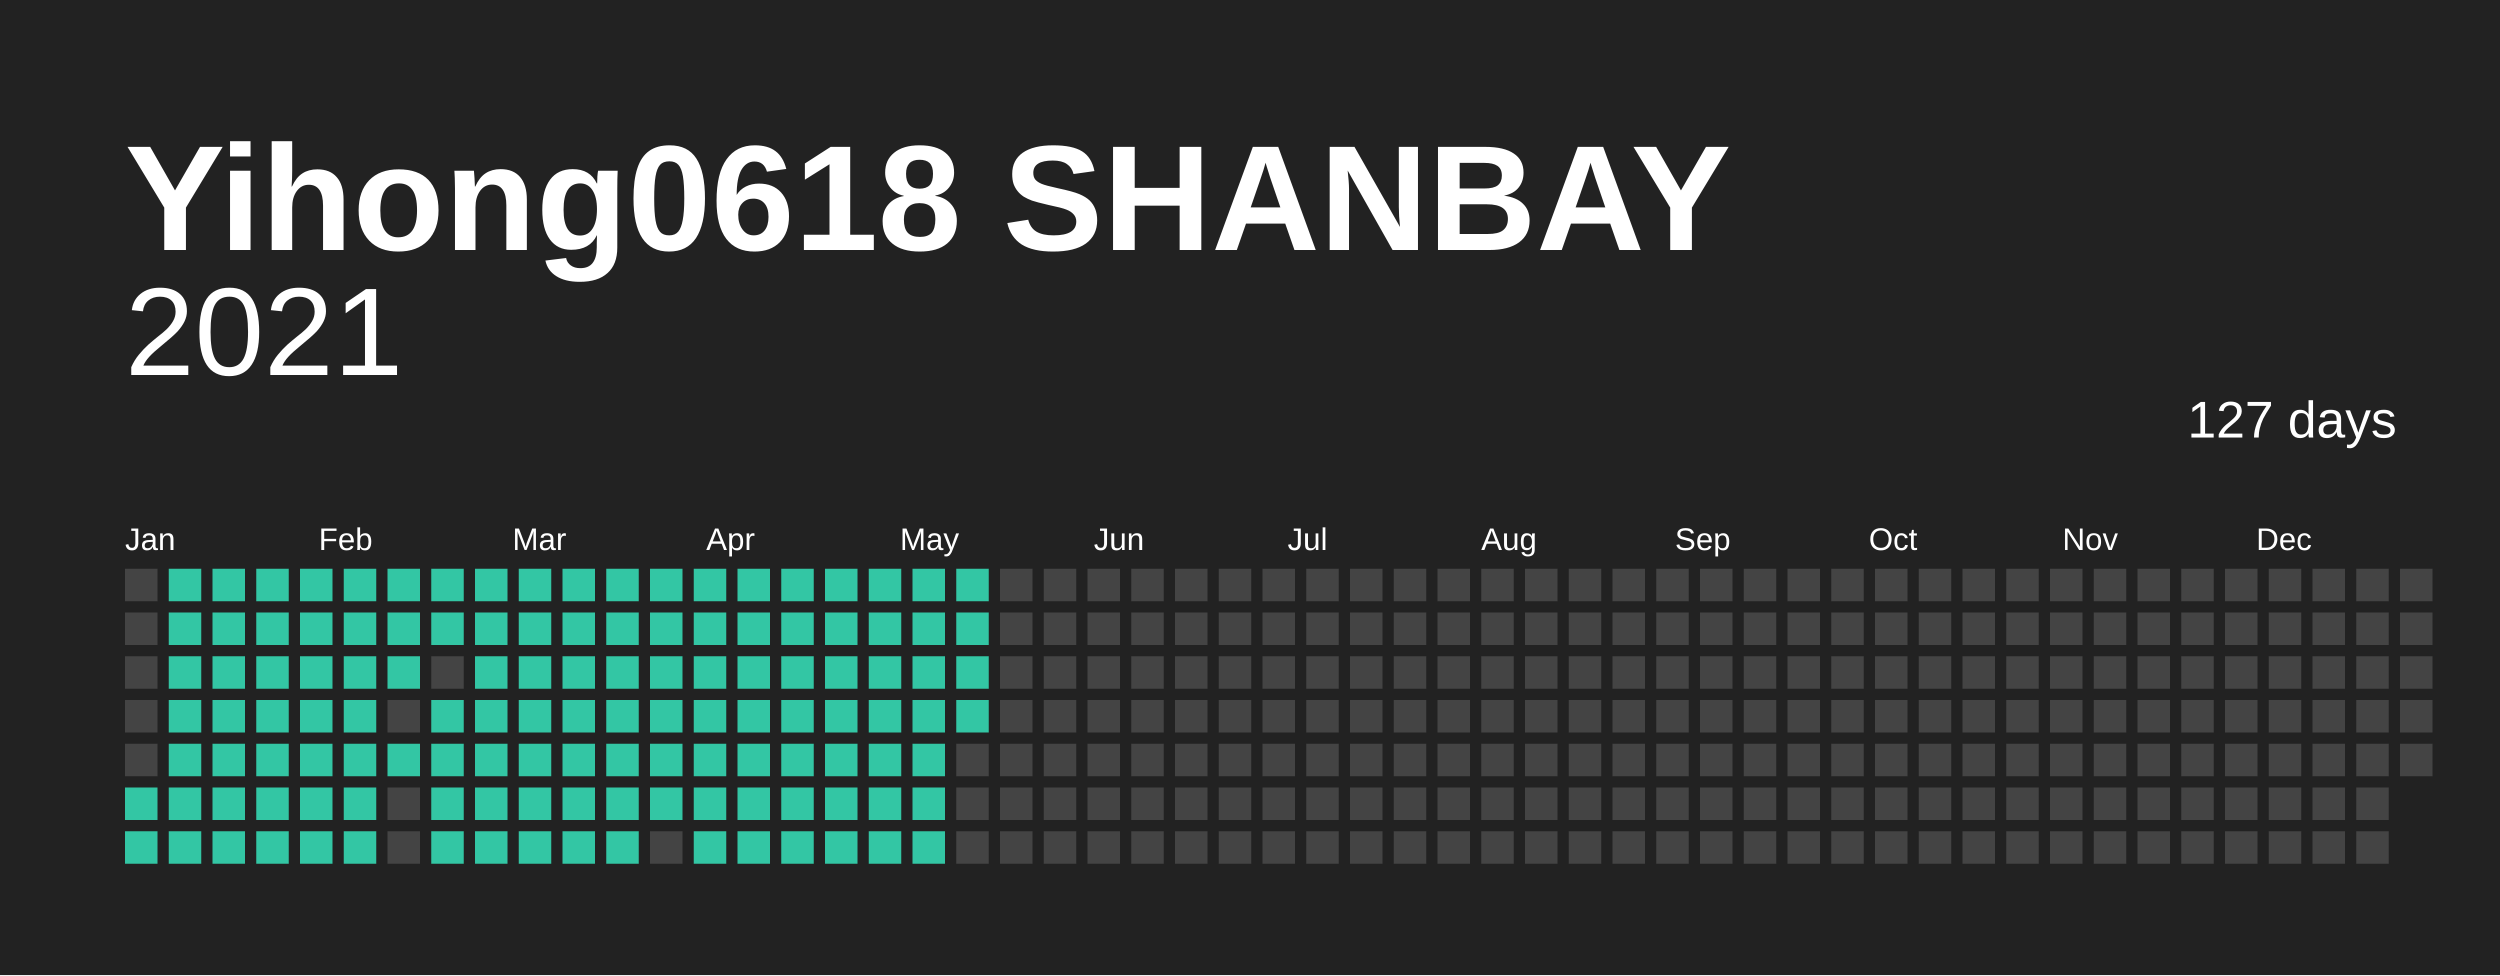
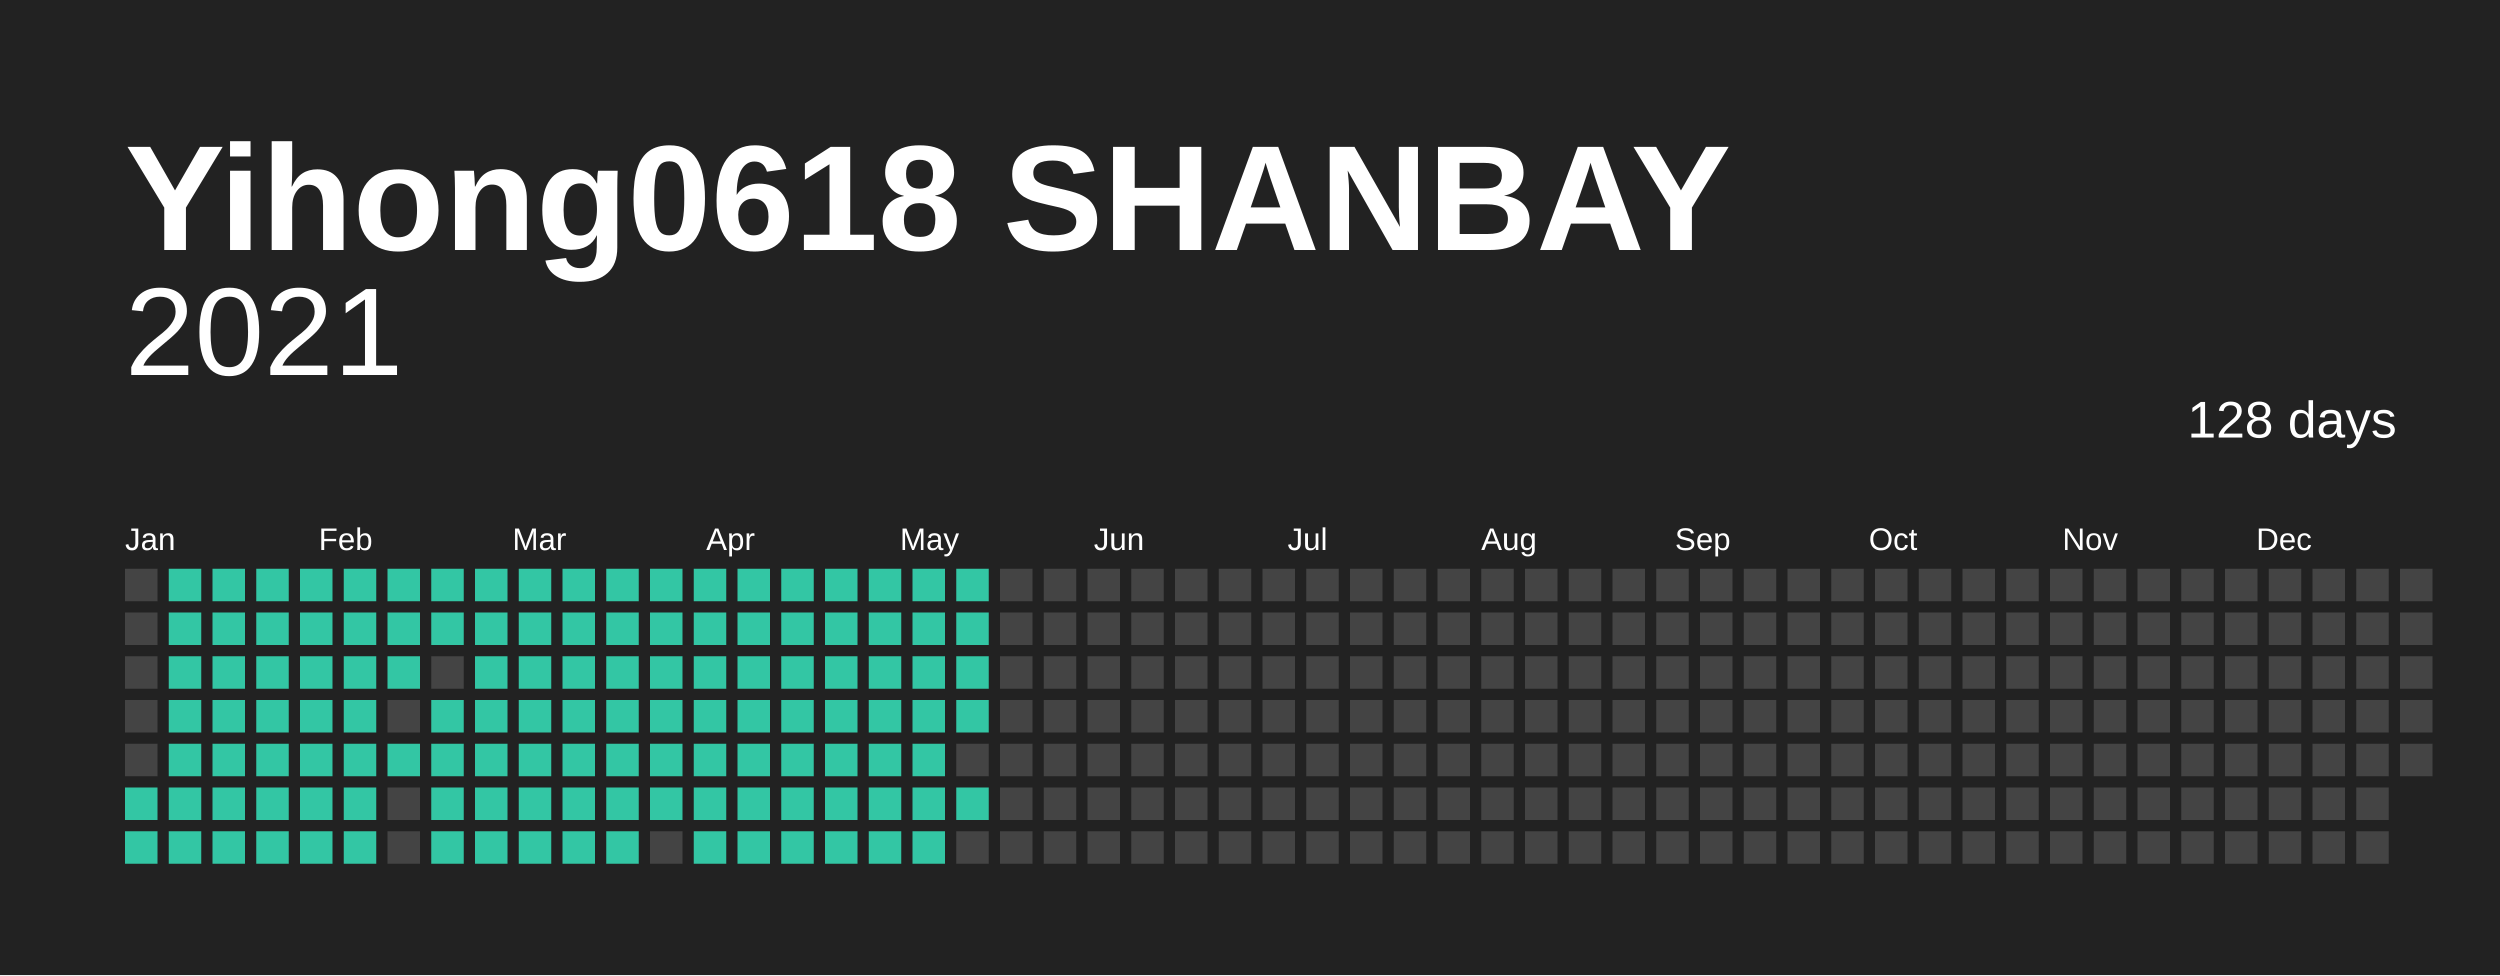
<svg xmlns="http://www.w3.org/2000/svg" baseProfile="full" height="78mm" version="1.1" viewBox="0,0,200,78" width="200mm">
  <defs />
  <rect fill="#222222" height="78" width="200" x="0" y="0" />
  <text fill="#FFFFFF" style="font-size:12px; font-family:Arial; font-weight:bold;" x="10" y="20">Yihong0618 SHANBAY</text>
  <text alignment-baseline="hanging" fill="#FFFFFF" style="font-size:10.0px; font-family:Arial;" x="10" y="30">2021</text>
-   <text alignment-baseline="hanging" fill="#FFFFFF" style="font-size:4.125px; font-family:Arial;" x="175" y="35">127 days</text>
+   <text alignment-baseline="hanging" fill="#FFFFFF" style="font-size:4.125px; font-family:Arial;" x="175" y="35">128 days</text>
  <text fill="#FFFFFF" style="font-size:2.5px; font-family:Arial" x="10.0" y="44">Jan</text>
  <text fill="#FFFFFF" style="font-size:2.5px; font-family:Arial" x="25.5" y="44">Feb</text>
  <text fill="#FFFFFF" style="font-size:2.5px; font-family:Arial" x="41.0" y="44">Mar</text>
  <text fill="#FFFFFF" style="font-size:2.5px; font-family:Arial" x="56.5" y="44">Apr</text>
  <text fill="#FFFFFF" style="font-size:2.5px; font-family:Arial" x="72.0" y="44">May</text>
  <text fill="#FFFFFF" style="font-size:2.5px; font-family:Arial" x="87.5" y="44">Jun</text>
  <text fill="#FFFFFF" style="font-size:2.5px; font-family:Arial" x="103.0" y="44">Jul</text>
  <text fill="#FFFFFF" style="font-size:2.5px; font-family:Arial" x="118.5" y="44">Aug</text>
  <text fill="#FFFFFF" style="font-size:2.5px; font-family:Arial" x="134.0" y="44">Sep</text>
  <text fill="#FFFFFF" style="font-size:2.5px; font-family:Arial" x="149.5" y="44">Oct</text>
  <text fill="#FFFFFF" style="font-size:2.5px; font-family:Arial" x="165.0" y="44">Nov</text>
  <text fill="#FFFFFF" style="font-size:2.5px; font-family:Arial" x="180.5" y="44">Dec</text>
  <rect fill="#444444" height="2.6" width="2.6" x="10.0" y="45.5" />
  <rect fill="#444444" height="2.6" width="2.6" x="10.0" y="49.0" />
  <rect fill="#444444" height="2.6" width="2.6" x="10.0" y="52.5" />
  <rect fill="#444444" height="2.6" width="2.6" x="10.0" y="56.0" />
  <rect fill="#444444" height="2.6" width="2.6" x="10.0" y="59.5" />
  <rect fill="#33C6A4" height="2.6" width="2.6" x="10.0" y="63.0" />
  <rect fill="#33C6A4" height="2.6" width="2.6" x="10.0" y="66.5" />
  <rect fill="#33C6A4" height="2.6" width="2.6" x="13.5" y="45.5" />
  <rect fill="#33C6A4" height="2.6" width="2.6" x="13.5" y="49.0" />
  <rect fill="#33C6A4" height="2.6" width="2.6" x="13.5" y="52.5" />
  <rect fill="#33C6A4" height="2.6" width="2.6" x="13.5" y="56.0" />
  <rect fill="#33C6A4" height="2.6" width="2.6" x="13.5" y="59.5" />
  <rect fill="#33C6A4" height="2.6" width="2.6" x="13.5" y="63.0" />
  <rect fill="#33C6A4" height="2.6" width="2.6" x="13.5" y="66.5" />
  <rect fill="#33C6A4" height="2.6" width="2.6" x="17.0" y="45.5" />
  <rect fill="#33C6A4" height="2.6" width="2.6" x="17.0" y="49.0" />
  <rect fill="#33C6A4" height="2.6" width="2.6" x="17.0" y="52.5" />
  <rect fill="#33C6A4" height="2.6" width="2.6" x="17.0" y="56.0" />
  <rect fill="#33C6A4" height="2.6" width="2.6" x="17.0" y="59.5" />
  <rect fill="#33C6A4" height="2.6" width="2.6" x="17.0" y="63.0" />
  <rect fill="#33C6A4" height="2.6" width="2.6" x="17.0" y="66.5" />
  <rect fill="#33C6A4" height="2.6" width="2.6" x="20.5" y="45.5" />
  <rect fill="#33C6A4" height="2.6" width="2.6" x="20.5" y="49.0" />
  <rect fill="#33C6A4" height="2.6" width="2.6" x="20.5" y="52.5" />
  <rect fill="#33C6A4" height="2.6" width="2.6" x="20.5" y="56.0" />
  <rect fill="#33C6A4" height="2.6" width="2.6" x="20.5" y="59.5" />
  <rect fill="#33C6A4" height="2.6" width="2.6" x="20.5" y="63.0" />
  <rect fill="#33C6A4" height="2.6" width="2.6" x="20.5" y="66.5" />
  <rect fill="#33C6A4" height="2.6" width="2.6" x="24.0" y="45.5" />
  <rect fill="#33C6A4" height="2.6" width="2.6" x="24.0" y="49.0" />
  <rect fill="#33C6A4" height="2.6" width="2.6" x="24.0" y="52.5" />
  <rect fill="#33C6A4" height="2.6" width="2.6" x="24.0" y="56.0" />
  <rect fill="#33C6A4" height="2.6" width="2.6" x="24.0" y="59.5" />
  <rect fill="#33C6A4" height="2.6" width="2.6" x="24.0" y="63.0" />
  <rect fill="#33C6A4" height="2.6" width="2.6" x="24.0" y="66.5" />
  <rect fill="#33C6A4" height="2.6" width="2.6" x="27.5" y="45.5" />
  <rect fill="#33C6A4" height="2.6" width="2.6" x="27.5" y="49.0" />
  <rect fill="#33C6A4" height="2.6" width="2.6" x="27.5" y="52.5" />
  <rect fill="#33C6A4" height="2.6" width="2.6" x="27.5" y="56.0" />
  <rect fill="#33C6A4" height="2.6" width="2.6" x="27.5" y="59.5" />
  <rect fill="#33C6A4" height="2.6" width="2.6" x="27.5" y="63.0" />
  <rect fill="#33C6A4" height="2.6" width="2.6" x="27.5" y="66.5" />
  <rect fill="#33C6A4" height="2.6" width="2.6" x="31.0" y="45.5" />
  <rect fill="#33C6A4" height="2.6" width="2.6" x="31.0" y="49.0" />
  <rect fill="#33C6A4" height="2.6" width="2.6" x="31.0" y="52.5" />
  <rect fill="#444444" height="2.6" width="2.6" x="31.0" y="56.0" />
  <rect fill="#33C6A4" height="2.6" width="2.6" x="31.0" y="59.5" />
  <rect fill="#444444" height="2.6" width="2.6" x="31.0" y="63.0" />
  <rect fill="#444444" height="2.6" width="2.6" x="31.0" y="66.5" />
  <rect fill="#33C6A4" height="2.6" width="2.6" x="34.5" y="45.5" />
  <rect fill="#33C6A4" height="2.6" width="2.6" x="34.5" y="49.0" />
  <rect fill="#444444" height="2.6" width="2.6" x="34.5" y="52.5" />
  <rect fill="#33C6A4" height="2.6" width="2.6" x="34.5" y="56.0" />
  <rect fill="#33C6A4" height="2.6" width="2.6" x="34.5" y="59.5" />
  <rect fill="#33C6A4" height="2.6" width="2.6" x="34.5" y="63.0" />
  <rect fill="#33C6A4" height="2.6" width="2.6" x="34.5" y="66.5" />
  <rect fill="#33C6A4" height="2.6" width="2.6" x="38.0" y="45.5" />
  <rect fill="#33C6A4" height="2.6" width="2.6" x="38.0" y="49.0" />
  <rect fill="#33C6A4" height="2.6" width="2.6" x="38.0" y="52.5" />
  <rect fill="#33C6A4" height="2.6" width="2.6" x="38.0" y="56.0" />
  <rect fill="#33C6A4" height="2.6" width="2.6" x="38.0" y="59.5" />
  <rect fill="#33C6A4" height="2.6" width="2.6" x="38.0" y="63.0" />
  <rect fill="#33C6A4" height="2.6" width="2.6" x="38.0" y="66.5" />
  <rect fill="#33C6A4" height="2.6" width="2.6" x="41.5" y="45.5" />
  <rect fill="#33C6A4" height="2.6" width="2.6" x="41.5" y="49.0" />
  <rect fill="#33C6A4" height="2.6" width="2.6" x="41.5" y="52.5" />
  <rect fill="#33C6A4" height="2.6" width="2.6" x="41.5" y="56.0" />
  <rect fill="#33C6A4" height="2.6" width="2.6" x="41.5" y="59.5" />
  <rect fill="#33C6A4" height="2.6" width="2.6" x="41.5" y="63.0" />
  <rect fill="#33C6A4" height="2.6" width="2.6" x="41.5" y="66.5" />
  <rect fill="#33C6A4" height="2.6" width="2.6" x="45.0" y="45.5" />
  <rect fill="#33C6A4" height="2.6" width="2.6" x="45.0" y="49.0" />
  <rect fill="#33C6A4" height="2.6" width="2.6" x="45.0" y="52.5" />
  <rect fill="#33C6A4" height="2.6" width="2.6" x="45.0" y="56.0" />
  <rect fill="#33C6A4" height="2.6" width="2.6" x="45.0" y="59.5" />
  <rect fill="#33C6A4" height="2.6" width="2.6" x="45.0" y="63.0" />
  <rect fill="#33C6A4" height="2.6" width="2.6" x="45.0" y="66.5" />
  <rect fill="#33C6A4" height="2.6" width="2.6" x="48.5" y="45.5" />
  <rect fill="#33C6A4" height="2.6" width="2.6" x="48.5" y="49.0" />
  <rect fill="#33C6A4" height="2.6" width="2.6" x="48.5" y="52.5" />
  <rect fill="#33C6A4" height="2.6" width="2.6" x="48.5" y="56.0" />
  <rect fill="#33C6A4" height="2.6" width="2.6" x="48.5" y="59.5" />
  <rect fill="#33C6A4" height="2.6" width="2.6" x="48.5" y="63.0" />
  <rect fill="#33C6A4" height="2.6" width="2.6" x="48.5" y="66.5" />
  <rect fill="#33C6A4" height="2.6" width="2.6" x="52.0" y="45.5" />
  <rect fill="#33C6A4" height="2.6" width="2.6" x="52.0" y="49.0" />
  <rect fill="#33C6A4" height="2.6" width="2.6" x="52.0" y="52.5" />
  <rect fill="#33C6A4" height="2.6" width="2.6" x="52.0" y="56.0" />
  <rect fill="#33C6A4" height="2.6" width="2.6" x="52.0" y="59.5" />
  <rect fill="#33C6A4" height="2.6" width="2.6" x="52.0" y="63.0" />
  <rect fill="#444444" height="2.6" width="2.6" x="52.0" y="66.5" />
  <rect fill="#33C6A4" height="2.6" width="2.6" x="55.5" y="45.5" />
  <rect fill="#33C6A4" height="2.6" width="2.6" x="55.5" y="49.0" />
  <rect fill="#33C6A4" height="2.6" width="2.6" x="55.5" y="52.5" />
  <rect fill="#33C6A4" height="2.6" width="2.6" x="55.5" y="56.0" />
  <rect fill="#33C6A4" height="2.6" width="2.6" x="55.5" y="59.5" />
  <rect fill="#33C6A4" height="2.6" width="2.6" x="55.5" y="63.0" />
  <rect fill="#33C6A4" height="2.6" width="2.6" x="55.5" y="66.5" />
  <rect fill="#33C6A4" height="2.6" width="2.6" x="59.0" y="45.5" />
  <rect fill="#33C6A4" height="2.6" width="2.6" x="59.0" y="49.0" />
  <rect fill="#33C6A4" height="2.6" width="2.6" x="59.0" y="52.5" />
  <rect fill="#33C6A4" height="2.6" width="2.6" x="59.0" y="56.0" />
  <rect fill="#33C6A4" height="2.6" width="2.6" x="59.0" y="59.5" />
  <rect fill="#33C6A4" height="2.6" width="2.6" x="59.0" y="63.0" />
  <rect fill="#33C6A4" height="2.6" width="2.6" x="59.0" y="66.5" />
  <rect fill="#33C6A4" height="2.6" width="2.6" x="62.5" y="45.5" />
  <rect fill="#33C6A4" height="2.6" width="2.6" x="62.5" y="49.0" />
  <rect fill="#33C6A4" height="2.6" width="2.6" x="62.5" y="52.5" />
  <rect fill="#33C6A4" height="2.6" width="2.6" x="62.5" y="56.0" />
  <rect fill="#33C6A4" height="2.6" width="2.6" x="62.5" y="59.5" />
  <rect fill="#33C6A4" height="2.6" width="2.6" x="62.5" y="63.0" />
  <rect fill="#33C6A4" height="2.6" width="2.6" x="62.5" y="66.5" />
  <rect fill="#33C6A4" height="2.6" width="2.6" x="66.0" y="45.5" />
  <rect fill="#33C6A4" height="2.6" width="2.6" x="66.0" y="49.0" />
  <rect fill="#33C6A4" height="2.6" width="2.6" x="66.0" y="52.5" />
  <rect fill="#33C6A4" height="2.6" width="2.6" x="66.0" y="56.0" />
  <rect fill="#33C6A4" height="2.6" width="2.6" x="66.0" y="59.5" />
  <rect fill="#33C6A4" height="2.6" width="2.6" x="66.0" y="63.0" />
  <rect fill="#33C6A4" height="2.6" width="2.6" x="66.0" y="66.5" />
  <rect fill="#33C6A4" height="2.6" width="2.6" x="69.5" y="45.5" />
  <rect fill="#33C6A4" height="2.6" width="2.6" x="69.5" y="49.0" />
  <rect fill="#33C6A4" height="2.6" width="2.6" x="69.5" y="52.5" />
  <rect fill="#33C6A4" height="2.6" width="2.6" x="69.5" y="56.0" />
  <rect fill="#33C6A4" height="2.6" width="2.6" x="69.5" y="59.5" />
  <rect fill="#33C6A4" height="2.6" width="2.6" x="69.5" y="63.0" />
  <rect fill="#33C6A4" height="2.6" width="2.6" x="69.5" y="66.5" />
  <rect fill="#33C6A4" height="2.6" width="2.6" x="73.0" y="45.5" />
  <rect fill="#33C6A4" height="2.6" width="2.6" x="73.0" y="49.0" />
  <rect fill="#33C6A4" height="2.6" width="2.6" x="73.0" y="52.5" />
  <rect fill="#33C6A4" height="2.6" width="2.6" x="73.0" y="56.0" />
  <rect fill="#33C6A4" height="2.6" width="2.6" x="73.0" y="59.5" />
  <rect fill="#33C6A4" height="2.6" width="2.6" x="73.0" y="63.0" />
  <rect fill="#33C6A4" height="2.6" width="2.6" x="73.0" y="66.5" />
  <rect fill="#33C6A4" height="2.6" width="2.6" x="76.5" y="45.5" />
  <rect fill="#33C6A4" height="2.6" width="2.6" x="76.5" y="49.0" />
  <rect fill="#33C6A4" height="2.6" width="2.6" x="76.5" y="52.5" />
  <rect fill="#33C6A4" height="2.6" width="2.6" x="76.5" y="56.0" />
  <rect fill="#444444" height="2.6" width="2.6" x="76.5" y="59.5" />
-   <rect fill="#444444" height="2.6" width="2.6" x="76.5" y="63.0" />
+   <rect fill="#33C6A4" height="2.6" width="2.6" x="76.5" y="63.0" />
  <rect fill="#444444" height="2.6" width="2.6" x="76.5" y="66.5" />
  <rect fill="#444444" height="2.6" width="2.6" x="80.0" y="45.5" />
  <rect fill="#444444" height="2.6" width="2.6" x="80.0" y="49.0" />
  <rect fill="#444444" height="2.6" width="2.6" x="80.0" y="52.5" />
  <rect fill="#444444" height="2.6" width="2.6" x="80.0" y="56.0" />
  <rect fill="#444444" height="2.6" width="2.6" x="80.0" y="59.5" />
  <rect fill="#444444" height="2.6" width="2.6" x="80.0" y="63.0" />
  <rect fill="#444444" height="2.6" width="2.6" x="80.0" y="66.5" />
  <rect fill="#444444" height="2.6" width="2.6" x="83.5" y="45.5" />
  <rect fill="#444444" height="2.6" width="2.6" x="83.5" y="49.0" />
  <rect fill="#444444" height="2.6" width="2.6" x="83.5" y="52.5" />
  <rect fill="#444444" height="2.6" width="2.6" x="83.5" y="56.0" />
  <rect fill="#444444" height="2.6" width="2.6" x="83.5" y="59.5" />
  <rect fill="#444444" height="2.6" width="2.6" x="83.5" y="63.0" />
  <rect fill="#444444" height="2.6" width="2.6" x="83.5" y="66.5" />
  <rect fill="#444444" height="2.6" width="2.6" x="87.0" y="45.5" />
  <rect fill="#444444" height="2.6" width="2.6" x="87.0" y="49.0" />
  <rect fill="#444444" height="2.6" width="2.6" x="87.0" y="52.5" />
  <rect fill="#444444" height="2.6" width="2.6" x="87.0" y="56.0" />
  <rect fill="#444444" height="2.6" width="2.6" x="87.0" y="59.5" />
  <rect fill="#444444" height="2.6" width="2.6" x="87.0" y="63.0" />
  <rect fill="#444444" height="2.6" width="2.6" x="87.0" y="66.5" />
  <rect fill="#444444" height="2.6" width="2.6" x="90.5" y="45.5" />
  <rect fill="#444444" height="2.6" width="2.6" x="90.5" y="49.0" />
  <rect fill="#444444" height="2.6" width="2.6" x="90.5" y="52.5" />
  <rect fill="#444444" height="2.6" width="2.6" x="90.5" y="56.0" />
  <rect fill="#444444" height="2.6" width="2.6" x="90.5" y="59.5" />
  <rect fill="#444444" height="2.6" width="2.6" x="90.5" y="63.0" />
  <rect fill="#444444" height="2.6" width="2.6" x="90.5" y="66.5" />
  <rect fill="#444444" height="2.6" width="2.6" x="94.0" y="45.5" />
  <rect fill="#444444" height="2.6" width="2.6" x="94.0" y="49.0" />
  <rect fill="#444444" height="2.6" width="2.6" x="94.0" y="52.5" />
  <rect fill="#444444" height="2.6" width="2.6" x="94.0" y="56.0" />
  <rect fill="#444444" height="2.6" width="2.6" x="94.0" y="59.5" />
  <rect fill="#444444" height="2.6" width="2.6" x="94.0" y="63.0" />
  <rect fill="#444444" height="2.6" width="2.6" x="94.0" y="66.5" />
  <rect fill="#444444" height="2.6" width="2.6" x="97.5" y="45.5" />
  <rect fill="#444444" height="2.6" width="2.6" x="97.5" y="49.0" />
  <rect fill="#444444" height="2.6" width="2.6" x="97.5" y="52.5" />
  <rect fill="#444444" height="2.6" width="2.6" x="97.5" y="56.0" />
  <rect fill="#444444" height="2.6" width="2.6" x="97.5" y="59.5" />
  <rect fill="#444444" height="2.6" width="2.6" x="97.5" y="63.0" />
  <rect fill="#444444" height="2.6" width="2.6" x="97.5" y="66.5" />
  <rect fill="#444444" height="2.6" width="2.6" x="101.0" y="45.5" />
  <rect fill="#444444" height="2.6" width="2.6" x="101.0" y="49.0" />
  <rect fill="#444444" height="2.6" width="2.6" x="101.0" y="52.5" />
  <rect fill="#444444" height="2.6" width="2.6" x="101.0" y="56.0" />
  <rect fill="#444444" height="2.6" width="2.6" x="101.0" y="59.5" />
  <rect fill="#444444" height="2.6" width="2.6" x="101.0" y="63.0" />
  <rect fill="#444444" height="2.6" width="2.6" x="101.0" y="66.5" />
  <rect fill="#444444" height="2.6" width="2.6" x="104.5" y="45.5" />
  <rect fill="#444444" height="2.6" width="2.6" x="104.5" y="49.0" />
  <rect fill="#444444" height="2.6" width="2.6" x="104.5" y="52.5" />
  <rect fill="#444444" height="2.6" width="2.6" x="104.5" y="56.0" />
  <rect fill="#444444" height="2.6" width="2.6" x="104.5" y="59.5" />
  <rect fill="#444444" height="2.6" width="2.6" x="104.5" y="63.0" />
  <rect fill="#444444" height="2.6" width="2.6" x="104.5" y="66.5" />
  <rect fill="#444444" height="2.6" width="2.6" x="108.0" y="45.5" />
  <rect fill="#444444" height="2.6" width="2.6" x="108.0" y="49.0" />
  <rect fill="#444444" height="2.6" width="2.6" x="108.0" y="52.5" />
  <rect fill="#444444" height="2.6" width="2.6" x="108.0" y="56.0" />
  <rect fill="#444444" height="2.6" width="2.6" x="108.0" y="59.5" />
  <rect fill="#444444" height="2.6" width="2.6" x="108.0" y="63.0" />
  <rect fill="#444444" height="2.6" width="2.6" x="108.0" y="66.5" />
  <rect fill="#444444" height="2.6" width="2.6" x="111.5" y="45.5" />
  <rect fill="#444444" height="2.6" width="2.6" x="111.5" y="49.0" />
  <rect fill="#444444" height="2.6" width="2.6" x="111.5" y="52.5" />
  <rect fill="#444444" height="2.6" width="2.6" x="111.5" y="56.0" />
  <rect fill="#444444" height="2.6" width="2.6" x="111.5" y="59.5" />
  <rect fill="#444444" height="2.6" width="2.6" x="111.5" y="63.0" />
  <rect fill="#444444" height="2.6" width="2.6" x="111.5" y="66.5" />
  <rect fill="#444444" height="2.6" width="2.6" x="115.0" y="45.5" />
  <rect fill="#444444" height="2.6" width="2.6" x="115.0" y="49.0" />
  <rect fill="#444444" height="2.6" width="2.6" x="115.0" y="52.5" />
  <rect fill="#444444" height="2.6" width="2.6" x="115.0" y="56.0" />
  <rect fill="#444444" height="2.6" width="2.6" x="115.0" y="59.5" />
  <rect fill="#444444" height="2.6" width="2.6" x="115.0" y="63.0" />
  <rect fill="#444444" height="2.6" width="2.6" x="115.0" y="66.5" />
  <rect fill="#444444" height="2.6" width="2.6" x="118.5" y="45.5" />
  <rect fill="#444444" height="2.6" width="2.6" x="118.5" y="49.0" />
  <rect fill="#444444" height="2.6" width="2.6" x="118.5" y="52.5" />
  <rect fill="#444444" height="2.6" width="2.6" x="118.5" y="56.0" />
  <rect fill="#444444" height="2.6" width="2.6" x="118.5" y="59.5" />
  <rect fill="#444444" height="2.6" width="2.6" x="118.5" y="63.0" />
  <rect fill="#444444" height="2.6" width="2.6" x="118.5" y="66.5" />
  <rect fill="#444444" height="2.6" width="2.6" x="122.0" y="45.5" />
  <rect fill="#444444" height="2.6" width="2.6" x="122.0" y="49.0" />
  <rect fill="#444444" height="2.6" width="2.6" x="122.0" y="52.5" />
  <rect fill="#444444" height="2.6" width="2.6" x="122.0" y="56.0" />
  <rect fill="#444444" height="2.6" width="2.6" x="122.0" y="59.5" />
  <rect fill="#444444" height="2.6" width="2.6" x="122.0" y="63.0" />
  <rect fill="#444444" height="2.6" width="2.6" x="122.0" y="66.5" />
  <rect fill="#444444" height="2.6" width="2.6" x="125.5" y="45.5" />
  <rect fill="#444444" height="2.6" width="2.6" x="125.5" y="49.0" />
  <rect fill="#444444" height="2.6" width="2.6" x="125.5" y="52.5" />
  <rect fill="#444444" height="2.6" width="2.6" x="125.5" y="56.0" />
  <rect fill="#444444" height="2.6" width="2.6" x="125.5" y="59.5" />
  <rect fill="#444444" height="2.6" width="2.6" x="125.5" y="63.0" />
  <rect fill="#444444" height="2.6" width="2.6" x="125.5" y="66.5" />
  <rect fill="#444444" height="2.6" width="2.6" x="129.0" y="45.5" />
  <rect fill="#444444" height="2.6" width="2.6" x="129.0" y="49.0" />
  <rect fill="#444444" height="2.6" width="2.6" x="129.0" y="52.5" />
  <rect fill="#444444" height="2.6" width="2.6" x="129.0" y="56.0" />
  <rect fill="#444444" height="2.6" width="2.6" x="129.0" y="59.5" />
  <rect fill="#444444" height="2.6" width="2.6" x="129.0" y="63.0" />
  <rect fill="#444444" height="2.6" width="2.6" x="129.0" y="66.5" />
  <rect fill="#444444" height="2.6" width="2.6" x="132.5" y="45.5" />
  <rect fill="#444444" height="2.6" width="2.6" x="132.5" y="49.0" />
  <rect fill="#444444" height="2.6" width="2.6" x="132.5" y="52.5" />
  <rect fill="#444444" height="2.6" width="2.6" x="132.5" y="56.0" />
  <rect fill="#444444" height="2.6" width="2.6" x="132.5" y="59.5" />
  <rect fill="#444444" height="2.6" width="2.6" x="132.5" y="63.0" />
  <rect fill="#444444" height="2.6" width="2.6" x="132.5" y="66.5" />
  <rect fill="#444444" height="2.6" width="2.6" x="136.0" y="45.5" />
  <rect fill="#444444" height="2.6" width="2.6" x="136.0" y="49.0" />
  <rect fill="#444444" height="2.6" width="2.6" x="136.0" y="52.5" />
  <rect fill="#444444" height="2.6" width="2.6" x="136.0" y="56.0" />
  <rect fill="#444444" height="2.6" width="2.6" x="136.0" y="59.5" />
  <rect fill="#444444" height="2.6" width="2.6" x="136.0" y="63.0" />
  <rect fill="#444444" height="2.6" width="2.6" x="136.0" y="66.5" />
  <rect fill="#444444" height="2.6" width="2.6" x="139.5" y="45.5" />
  <rect fill="#444444" height="2.6" width="2.6" x="139.5" y="49.0" />
  <rect fill="#444444" height="2.6" width="2.6" x="139.5" y="52.5" />
  <rect fill="#444444" height="2.6" width="2.6" x="139.5" y="56.0" />
  <rect fill="#444444" height="2.6" width="2.6" x="139.5" y="59.5" />
  <rect fill="#444444" height="2.6" width="2.6" x="139.5" y="63.0" />
  <rect fill="#444444" height="2.6" width="2.6" x="139.5" y="66.5" />
  <rect fill="#444444" height="2.6" width="2.6" x="143.0" y="45.5" />
  <rect fill="#444444" height="2.6" width="2.6" x="143.0" y="49.0" />
  <rect fill="#444444" height="2.6" width="2.6" x="143.0" y="52.5" />
  <rect fill="#444444" height="2.6" width="2.6" x="143.0" y="56.0" />
  <rect fill="#444444" height="2.6" width="2.6" x="143.0" y="59.5" />
  <rect fill="#444444" height="2.6" width="2.6" x="143.0" y="63.0" />
  <rect fill="#444444" height="2.6" width="2.6" x="143.0" y="66.5" />
  <rect fill="#444444" height="2.6" width="2.6" x="146.5" y="45.5" />
  <rect fill="#444444" height="2.6" width="2.6" x="146.5" y="49.0" />
  <rect fill="#444444" height="2.6" width="2.6" x="146.5" y="52.5" />
  <rect fill="#444444" height="2.6" width="2.6" x="146.5" y="56.0" />
  <rect fill="#444444" height="2.6" width="2.6" x="146.5" y="59.5" />
  <rect fill="#444444" height="2.6" width="2.6" x="146.5" y="63.0" />
  <rect fill="#444444" height="2.6" width="2.6" x="146.5" y="66.5" />
  <rect fill="#444444" height="2.6" width="2.6" x="150.0" y="45.5" />
  <rect fill="#444444" height="2.6" width="2.6" x="150.0" y="49.0" />
  <rect fill="#444444" height="2.6" width="2.6" x="150.0" y="52.5" />
  <rect fill="#444444" height="2.6" width="2.6" x="150.0" y="56.0" />
  <rect fill="#444444" height="2.6" width="2.6" x="150.0" y="59.5" />
  <rect fill="#444444" height="2.6" width="2.6" x="150.0" y="63.0" />
  <rect fill="#444444" height="2.6" width="2.6" x="150.0" y="66.5" />
  <rect fill="#444444" height="2.6" width="2.6" x="153.5" y="45.5" />
  <rect fill="#444444" height="2.6" width="2.6" x="153.5" y="49.0" />
  <rect fill="#444444" height="2.6" width="2.6" x="153.5" y="52.5" />
  <rect fill="#444444" height="2.6" width="2.6" x="153.5" y="56.0" />
  <rect fill="#444444" height="2.6" width="2.6" x="153.5" y="59.5" />
  <rect fill="#444444" height="2.6" width="2.6" x="153.5" y="63.0" />
  <rect fill="#444444" height="2.6" width="2.6" x="153.5" y="66.5" />
  <rect fill="#444444" height="2.6" width="2.6" x="157.0" y="45.5" />
  <rect fill="#444444" height="2.6" width="2.6" x="157.0" y="49.0" />
  <rect fill="#444444" height="2.6" width="2.6" x="157.0" y="52.5" />
  <rect fill="#444444" height="2.6" width="2.6" x="157.0" y="56.0" />
  <rect fill="#444444" height="2.6" width="2.6" x="157.0" y="59.5" />
  <rect fill="#444444" height="2.6" width="2.6" x="157.0" y="63.0" />
  <rect fill="#444444" height="2.6" width="2.6" x="157.0" y="66.5" />
  <rect fill="#444444" height="2.6" width="2.6" x="160.5" y="45.5" />
  <rect fill="#444444" height="2.6" width="2.6" x="160.5" y="49.0" />
  <rect fill="#444444" height="2.6" width="2.6" x="160.5" y="52.5" />
  <rect fill="#444444" height="2.6" width="2.6" x="160.5" y="56.0" />
  <rect fill="#444444" height="2.6" width="2.6" x="160.5" y="59.5" />
  <rect fill="#444444" height="2.6" width="2.6" x="160.5" y="63.0" />
  <rect fill="#444444" height="2.6" width="2.6" x="160.5" y="66.5" />
  <rect fill="#444444" height="2.6" width="2.6" x="164.0" y="45.5" />
  <rect fill="#444444" height="2.6" width="2.6" x="164.0" y="49.0" />
  <rect fill="#444444" height="2.6" width="2.6" x="164.0" y="52.5" />
  <rect fill="#444444" height="2.6" width="2.6" x="164.0" y="56.0" />
  <rect fill="#444444" height="2.6" width="2.6" x="164.0" y="59.5" />
  <rect fill="#444444" height="2.6" width="2.6" x="164.0" y="63.0" />
  <rect fill="#444444" height="2.6" width="2.6" x="164.0" y="66.5" />
  <rect fill="#444444" height="2.6" width="2.6" x="167.5" y="45.5" />
  <rect fill="#444444" height="2.6" width="2.6" x="167.5" y="49.0" />
  <rect fill="#444444" height="2.6" width="2.6" x="167.5" y="52.5" />
  <rect fill="#444444" height="2.6" width="2.6" x="167.5" y="56.0" />
  <rect fill="#444444" height="2.6" width="2.6" x="167.5" y="59.5" />
  <rect fill="#444444" height="2.6" width="2.6" x="167.5" y="63.0" />
  <rect fill="#444444" height="2.6" width="2.6" x="167.5" y="66.5" />
  <rect fill="#444444" height="2.6" width="2.6" x="171.0" y="45.5" />
  <rect fill="#444444" height="2.6" width="2.6" x="171.0" y="49.0" />
  <rect fill="#444444" height="2.6" width="2.6" x="171.0" y="52.5" />
  <rect fill="#444444" height="2.6" width="2.6" x="171.0" y="56.0" />
  <rect fill="#444444" height="2.6" width="2.6" x="171.0" y="59.5" />
  <rect fill="#444444" height="2.6" width="2.6" x="171.0" y="63.0" />
  <rect fill="#444444" height="2.6" width="2.6" x="171.0" y="66.5" />
  <rect fill="#444444" height="2.6" width="2.6" x="174.5" y="45.5" />
  <rect fill="#444444" height="2.6" width="2.6" x="174.5" y="49.0" />
  <rect fill="#444444" height="2.6" width="2.6" x="174.5" y="52.5" />
  <rect fill="#444444" height="2.6" width="2.6" x="174.5" y="56.0" />
  <rect fill="#444444" height="2.6" width="2.6" x="174.5" y="59.5" />
  <rect fill="#444444" height="2.6" width="2.6" x="174.5" y="63.0" />
  <rect fill="#444444" height="2.6" width="2.6" x="174.5" y="66.5" />
  <rect fill="#444444" height="2.6" width="2.6" x="178.0" y="45.5" />
  <rect fill="#444444" height="2.6" width="2.6" x="178.0" y="49.0" />
  <rect fill="#444444" height="2.6" width="2.6" x="178.0" y="52.5" />
  <rect fill="#444444" height="2.6" width="2.6" x="178.0" y="56.0" />
  <rect fill="#444444" height="2.6" width="2.6" x="178.0" y="59.5" />
  <rect fill="#444444" height="2.6" width="2.6" x="178.0" y="63.0" />
  <rect fill="#444444" height="2.6" width="2.6" x="178.0" y="66.5" />
  <rect fill="#444444" height="2.6" width="2.6" x="181.5" y="45.5" />
  <rect fill="#444444" height="2.6" width="2.6" x="181.5" y="49.0" />
  <rect fill="#444444" height="2.6" width="2.6" x="181.5" y="52.5" />
  <rect fill="#444444" height="2.6" width="2.6" x="181.5" y="56.0" />
  <rect fill="#444444" height="2.6" width="2.6" x="181.5" y="59.5" />
  <rect fill="#444444" height="2.6" width="2.6" x="181.5" y="63.0" />
  <rect fill="#444444" height="2.6" width="2.6" x="181.5" y="66.5" />
  <rect fill="#444444" height="2.6" width="2.6" x="185.0" y="45.5" />
  <rect fill="#444444" height="2.6" width="2.6" x="185.0" y="49.0" />
  <rect fill="#444444" height="2.6" width="2.6" x="185.0" y="52.5" />
  <rect fill="#444444" height="2.6" width="2.6" x="185.0" y="56.0" />
  <rect fill="#444444" height="2.6" width="2.6" x="185.0" y="59.5" />
  <rect fill="#444444" height="2.6" width="2.6" x="185.0" y="63.0" />
  <rect fill="#444444" height="2.6" width="2.6" x="185.0" y="66.5" />
  <rect fill="#444444" height="2.6" width="2.6" x="188.5" y="45.5" />
  <rect fill="#444444" height="2.6" width="2.6" x="188.5" y="49.0" />
  <rect fill="#444444" height="2.6" width="2.6" x="188.5" y="52.5" />
  <rect fill="#444444" height="2.6" width="2.6" x="188.5" y="56.0" />
  <rect fill="#444444" height="2.6" width="2.6" x="188.5" y="59.5" />
  <rect fill="#444444" height="2.6" width="2.6" x="188.5" y="63.0" />
  <rect fill="#444444" height="2.6" width="2.6" x="188.5" y="66.5" />
  <rect fill="#444444" height="2.6" width="2.6" x="192.0" y="45.5" />
  <rect fill="#444444" height="2.6" width="2.6" x="192.0" y="49.0" />
  <rect fill="#444444" height="2.6" width="2.6" x="192.0" y="52.5" />
  <rect fill="#444444" height="2.6" width="2.6" x="192.0" y="56.0" />
  <rect fill="#444444" height="2.6" width="2.6" x="192.0" y="59.5" />
</svg>
